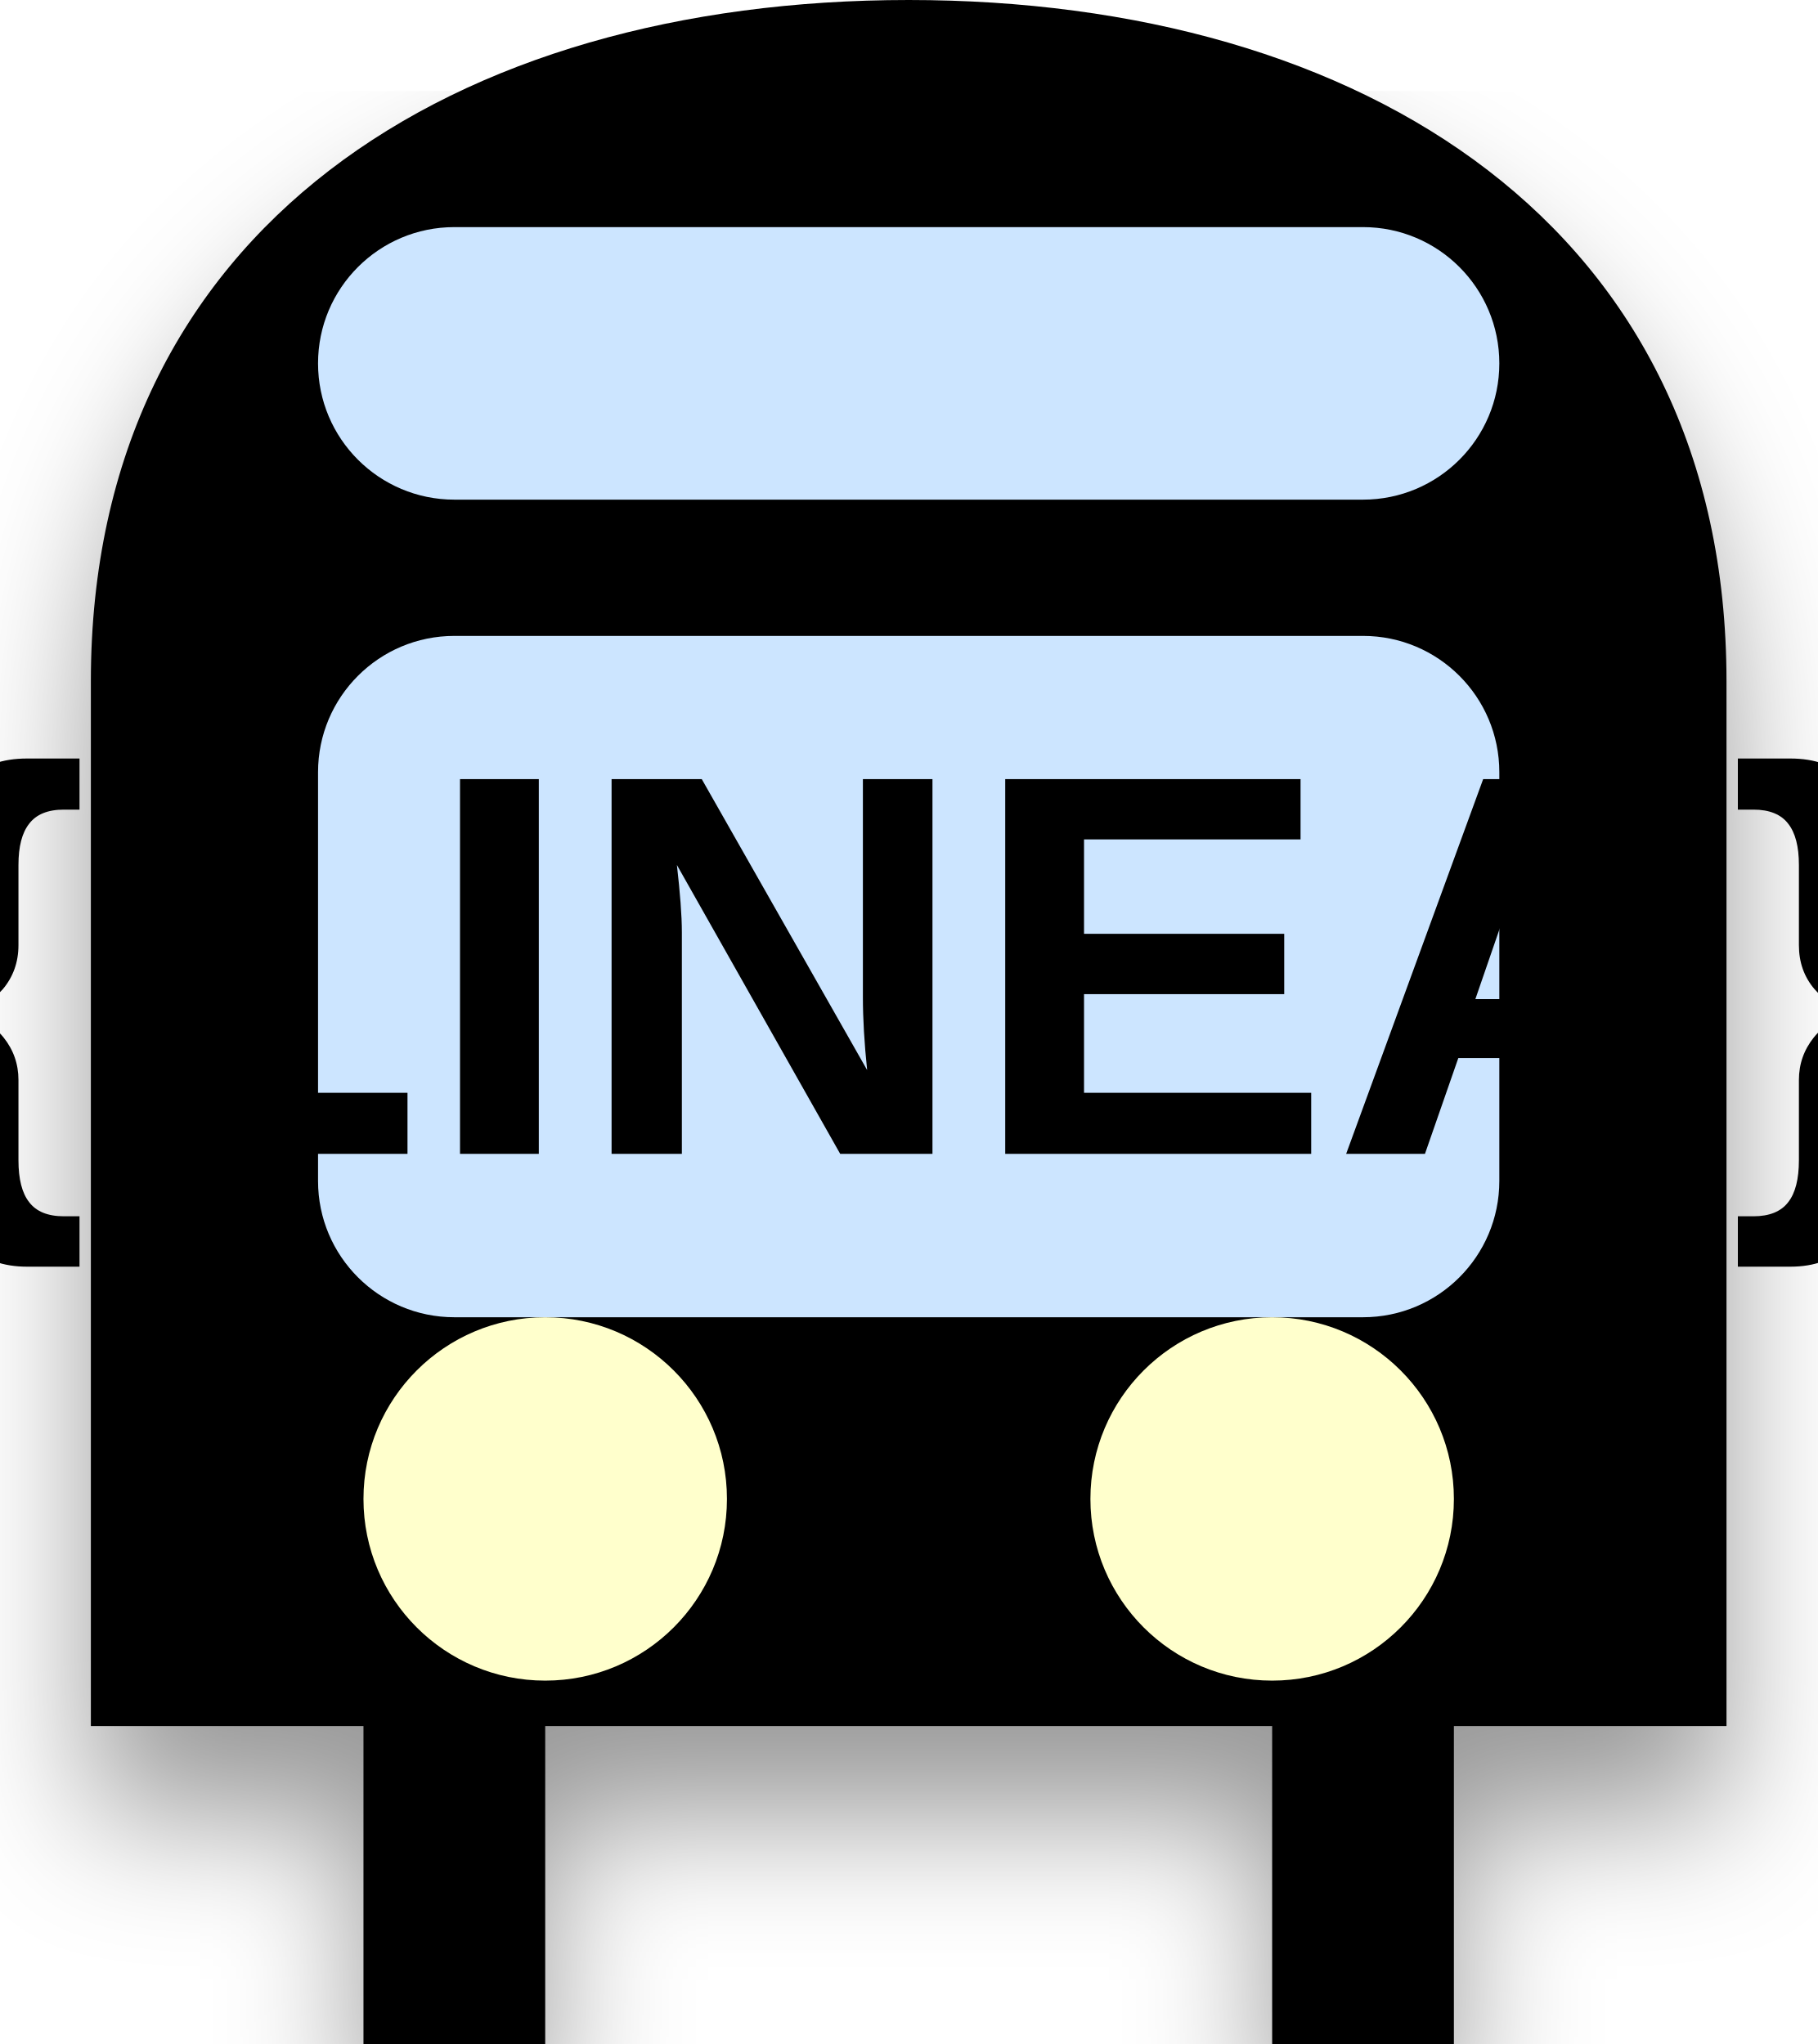
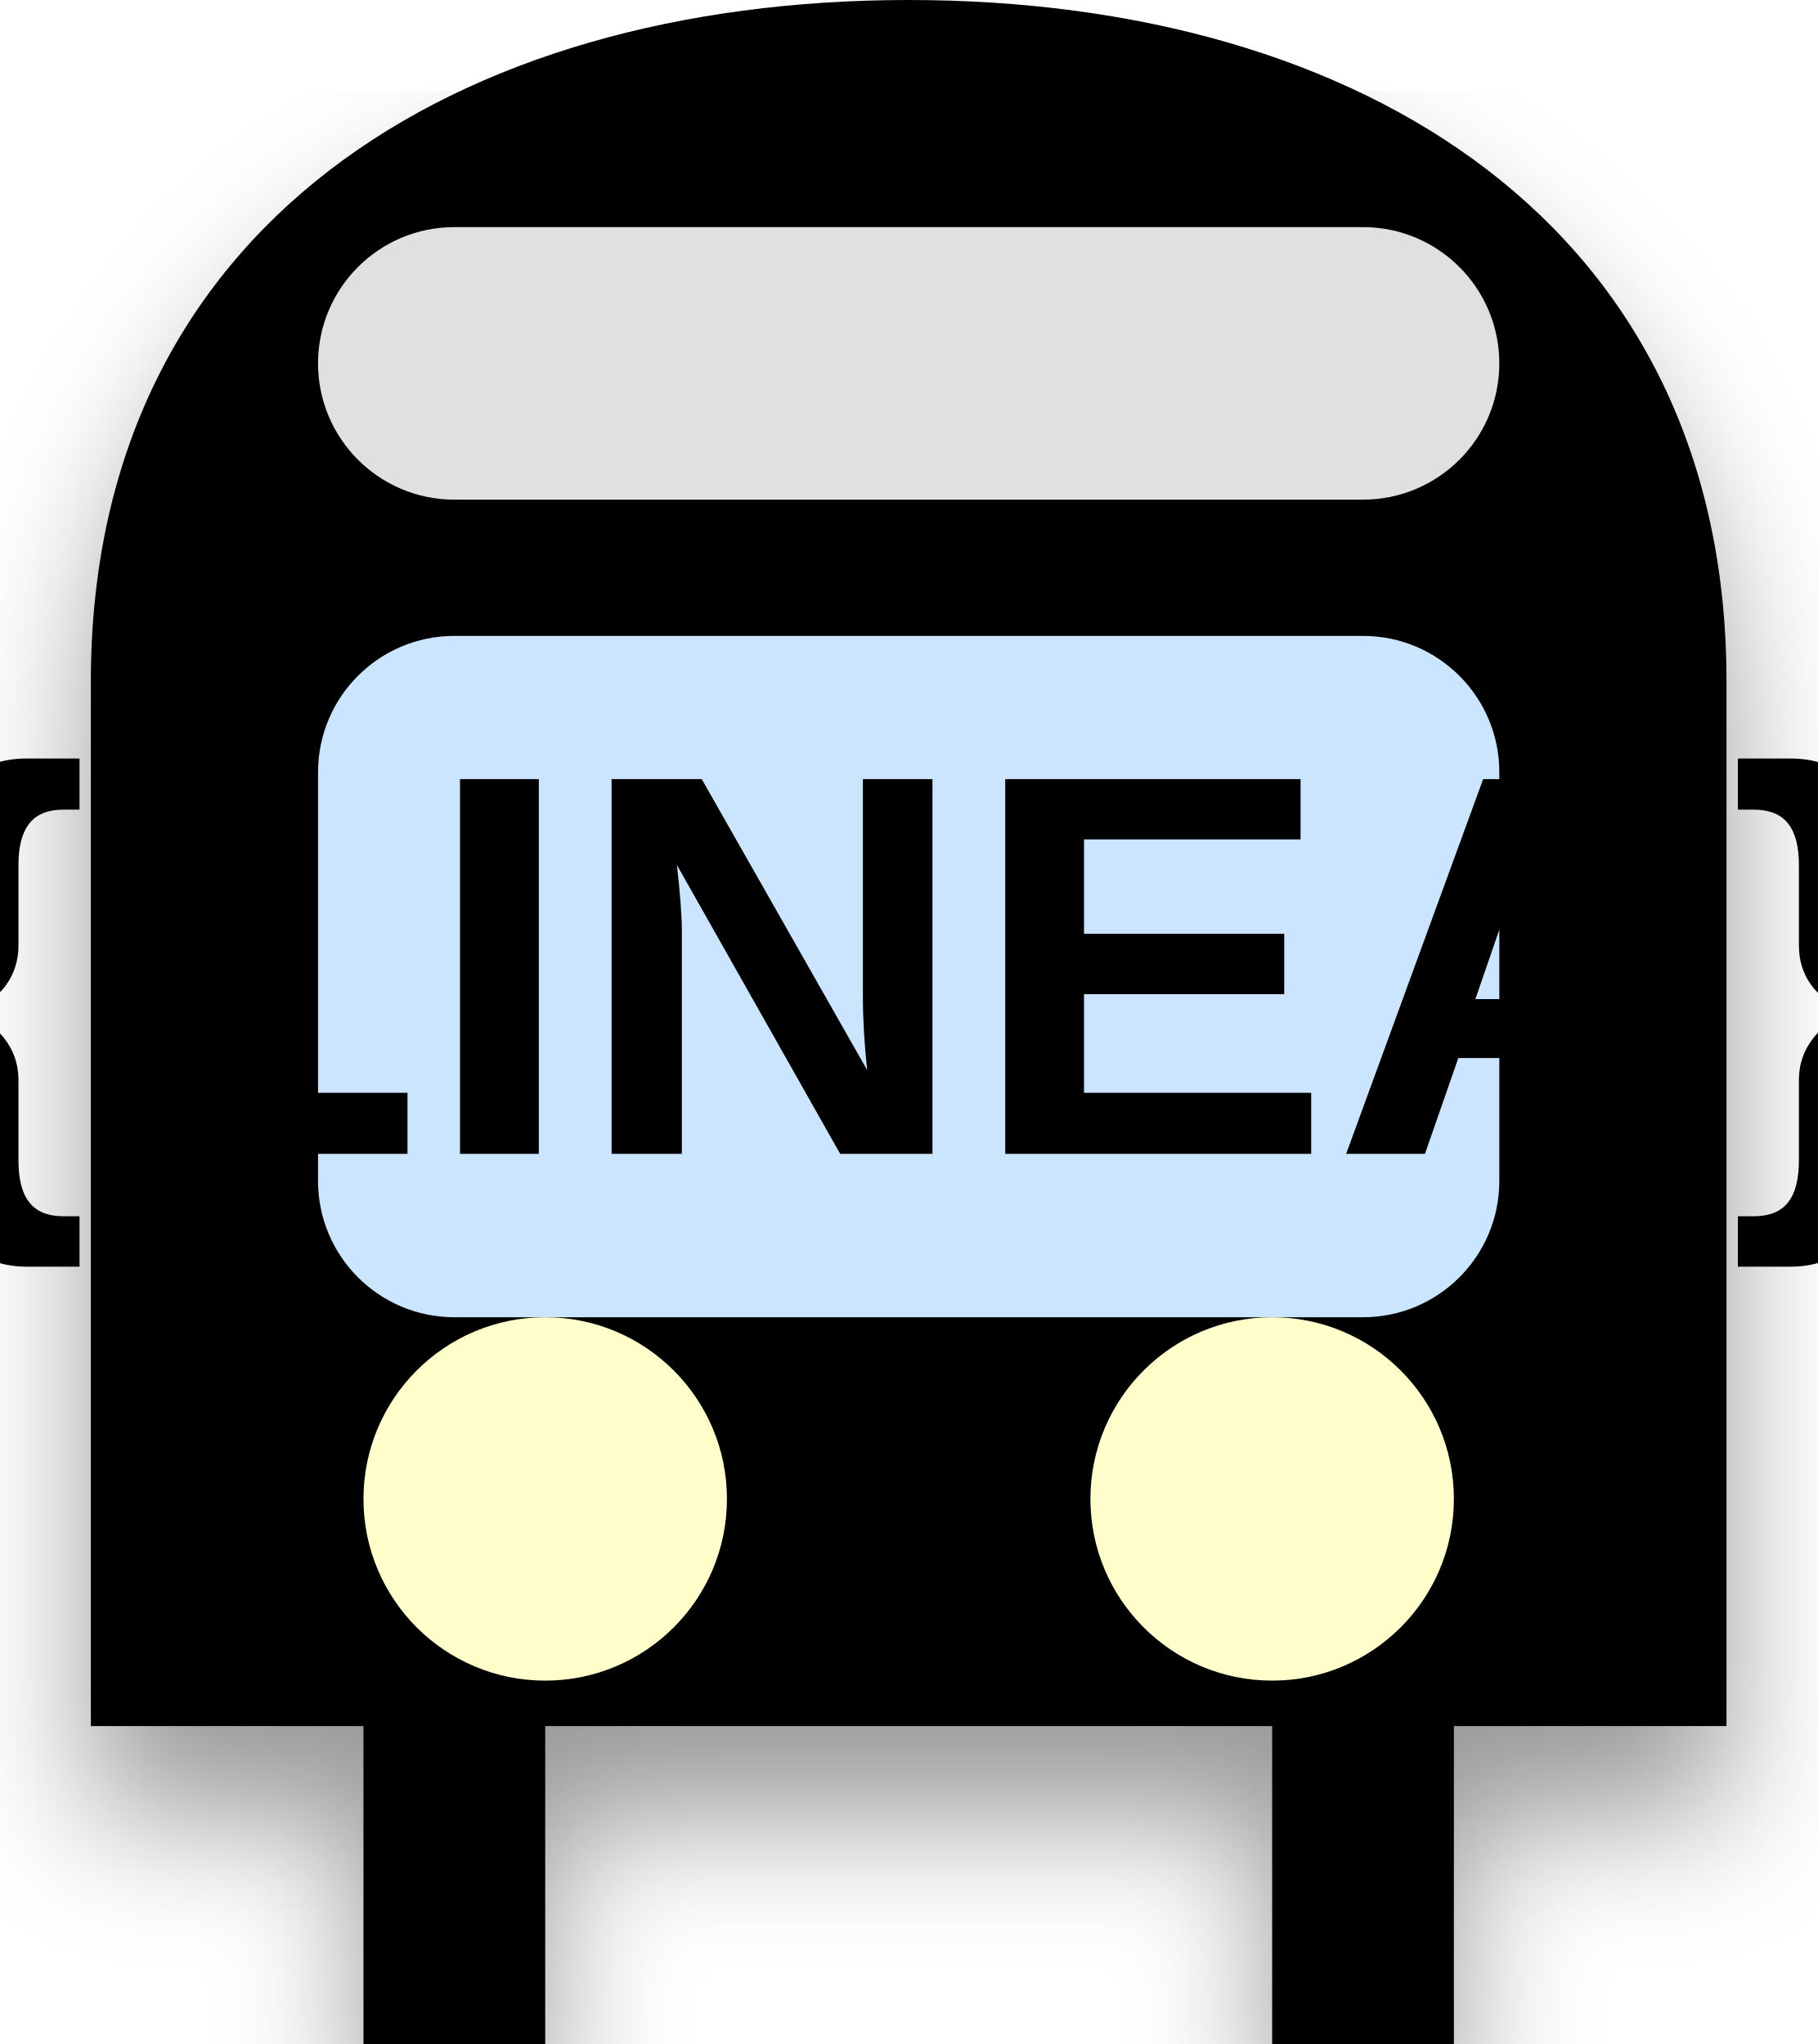
<svg xmlns="http://www.w3.org/2000/svg" width="40" height="45" viewBox="0 0 40 45">
  <defs>
    <filter id="shadow" x="-20%" y="-20%" width="140%" height="140%">
      <feDropShadow dx="0" dy="2" stdDeviation="1.5" flood-color="black" flood-opacity="0.4" />
    </filter>
  </defs>
  <path d="M 2,15             C 2,5 10,0 20,0             C 30,0 38,5 38,15             L 38,38             L 32,38             L 32,45             L 28,45             L 28,38             L 12,38             L 12,45             L 8,45             L 8,38             L 2,38 Z" fill="{COLOR}" filter="url(#shadow)" />
-   <rect x="7" y="5" width="26" height="6" rx="3" fill="#CCE5FF" />
+   <rect x="7" y="5" width="26" height="6" rx="3" fill="#E0E0E0" />
  <rect x="7" y="14" width="26" height="15" rx="3" fill="#CCE5FF" />
  <circle cx="12" cy="33" r="4" fill="#FFFFCC" />
  <circle cx="28" cy="33" r="4" fill="#FFFFCC" />
  <text x="20" y="22" font-family="Arial, sans-serif" font-size="12px" font-weight="bold" fill="{COLOR}" text-anchor="middle" dominant-baseline="middle">
    {LINEA}
  </text>
  <rect x="0" y="0" width="40" height="45" fill="none" pointer-events="all" />
</svg>
